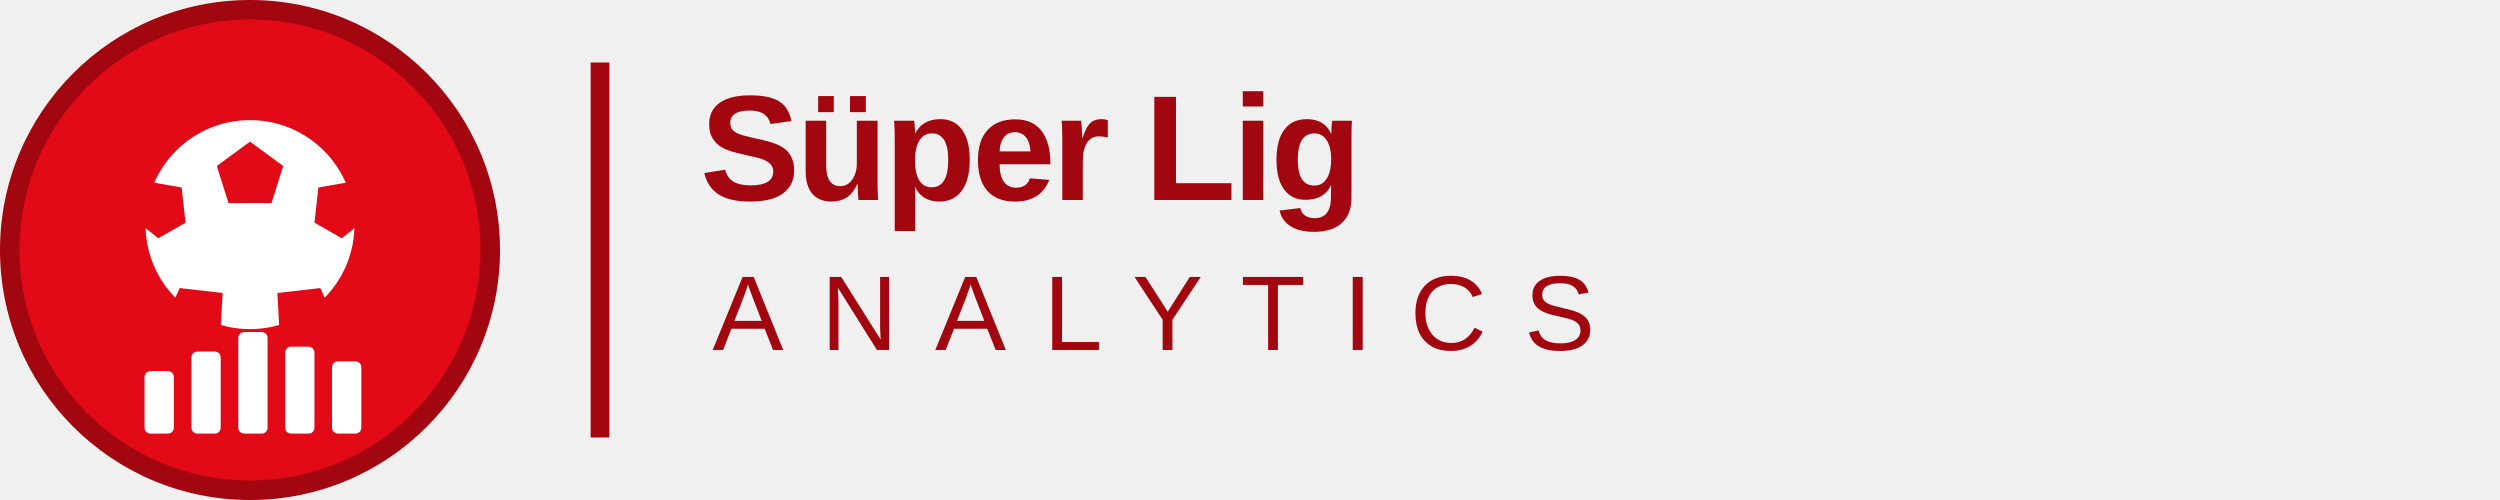
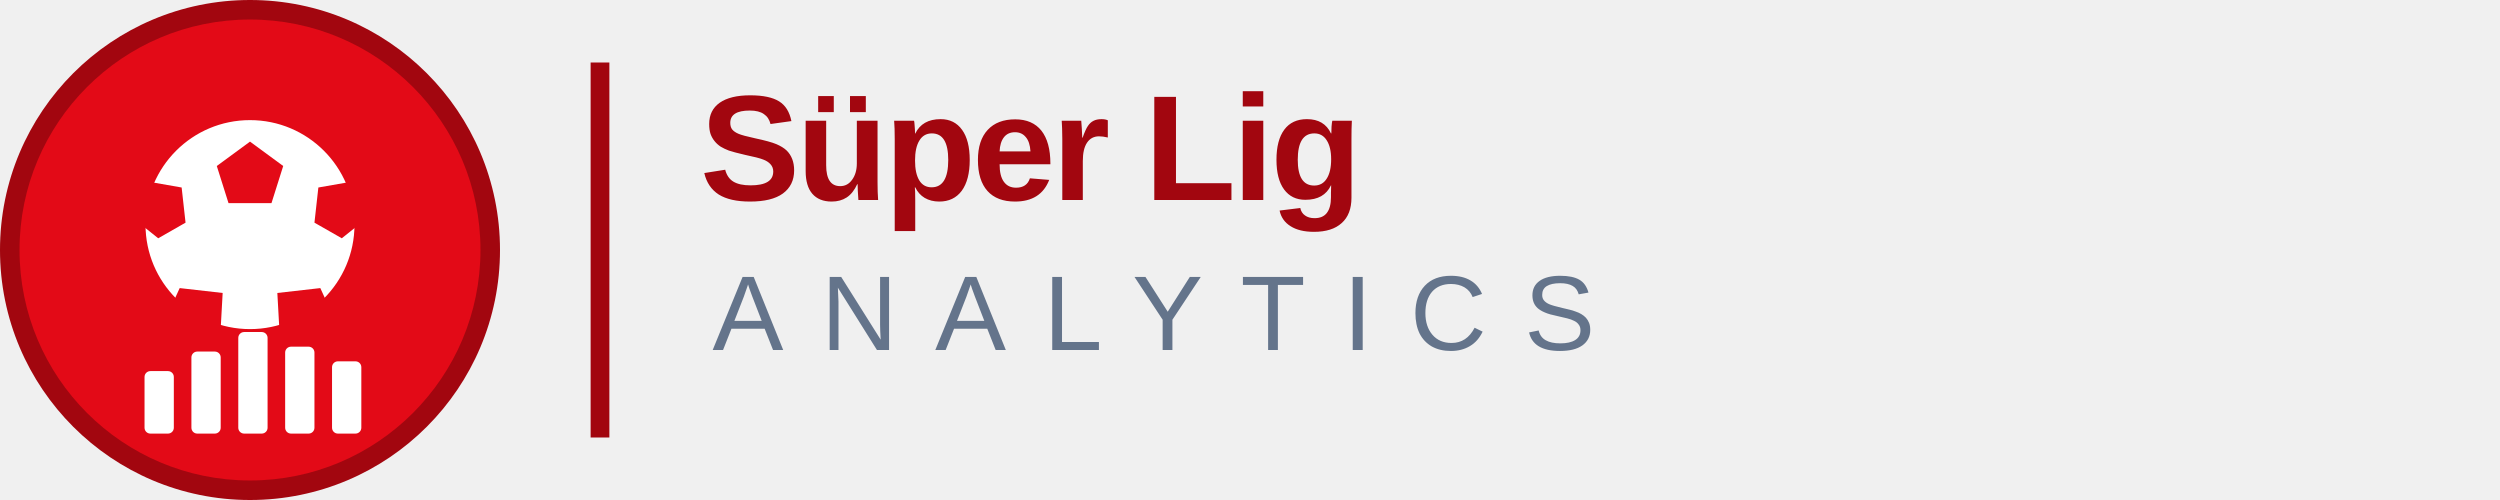
<svg xmlns="http://www.w3.org/2000/svg" viewBox="0 0 200 40">
  <defs>
    <clipPath id="ball">
      <circle cx="256" cy="230" r="110" />
    </clipPath>
  </defs>
  <svg x="0" y="0" width="40" height="40" viewBox="0 0 512 512">
    <circle cx="256" cy="256" r="256" fill="#A2060F" />
    <circle cx="256" cy="256" r="236" fill="#E30A17" />
    <circle cx="256" cy="230" r="110" fill="#FFFFFF" />
    <g clip-path="url(#ball)">
      <polygon points="256,145 290,170 278,208 234,208 222,170" fill="#E30A17" />
      <polygon points="366,185 380,220 350,244 322,228 326,192" fill="#E30A17" />
      <polygon points="328,295 344,330 316,352 286,336 284,300" fill="#E30A17" />
      <polygon points="184,295 168,330 196,352 226,336 228,300" fill="#E30A17" />
      <polygon points="146,185 186,192 190,228 162,244 132,220" fill="#E30A17" />
    </g>
    <circle cx="256" cy="230" r="110" fill="none" stroke="#E30A17" stroke-width="6" />
    <rect x="148" y="380" width="30" height="64" rx="6" fill="#FFFFFF" />
    <rect x="196" y="360" width="30" height="84" rx="6" fill="#FFFFFF" />
    <rect x="244" y="340" width="30" height="104" rx="6" fill="#FFFFFF" />
    <rect x="292" y="355" width="30" height="89" rx="6" fill="#FFFFFF" />
    <rect x="340" y="370" width="30" height="74" rx="6" fill="#FFFFFF" />
  </svg>
  <line x1="48" y1="5" x2="48" y2="35" stroke="#A2060F" stroke-width="1.5" />
  <text x="56" y="16" font-family="Arial Black, Arial, sans-serif" font-weight="900" font-size="12" fill="#A2060F" letter-spacing="-0.3">Süper Lig</text>
-   <text x="57" y="28" font-family="Arial, Helvetica, sans-serif" font-weight="400" font-size="8.5" fill="#A2060F" letter-spacing="3">ANALYTICS</text>
+   <text x="57" y="28" font-family="Arial, Helvetica, sans-serif" font-weight="400" font-size="8.5" fill="#64748B" letter-spacing="3">ANALYTICS</text>
</svg>
